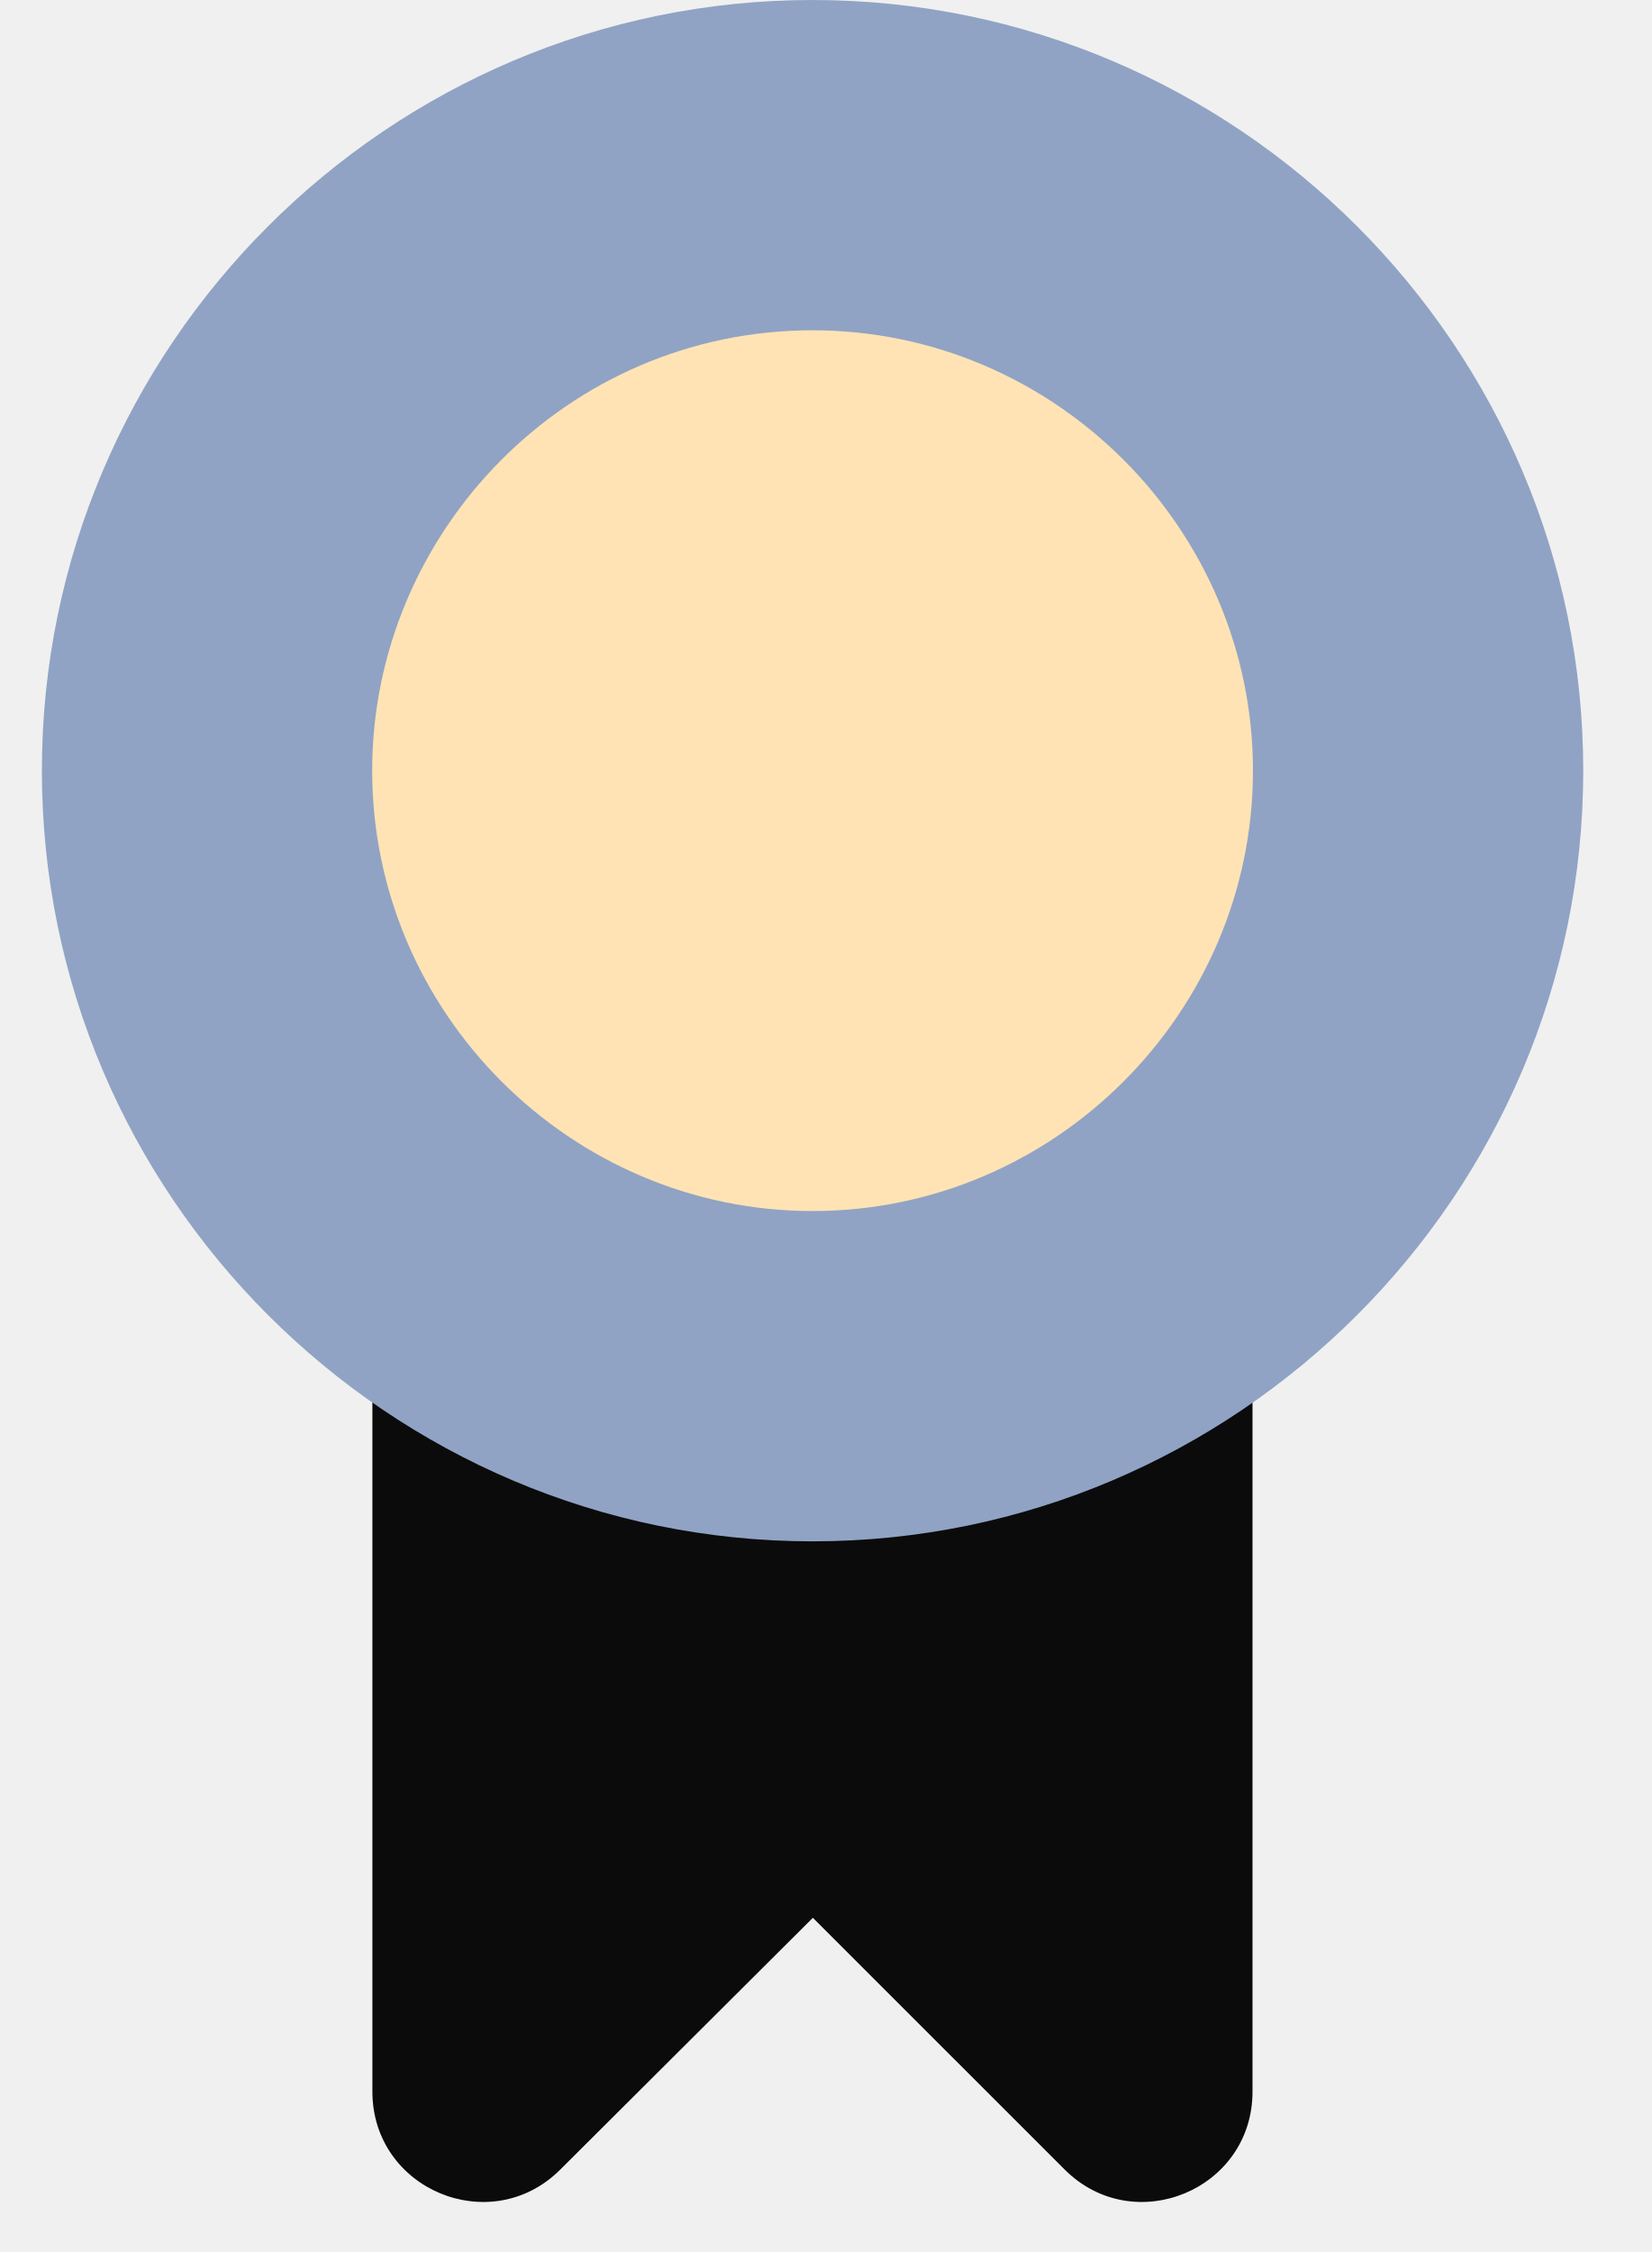
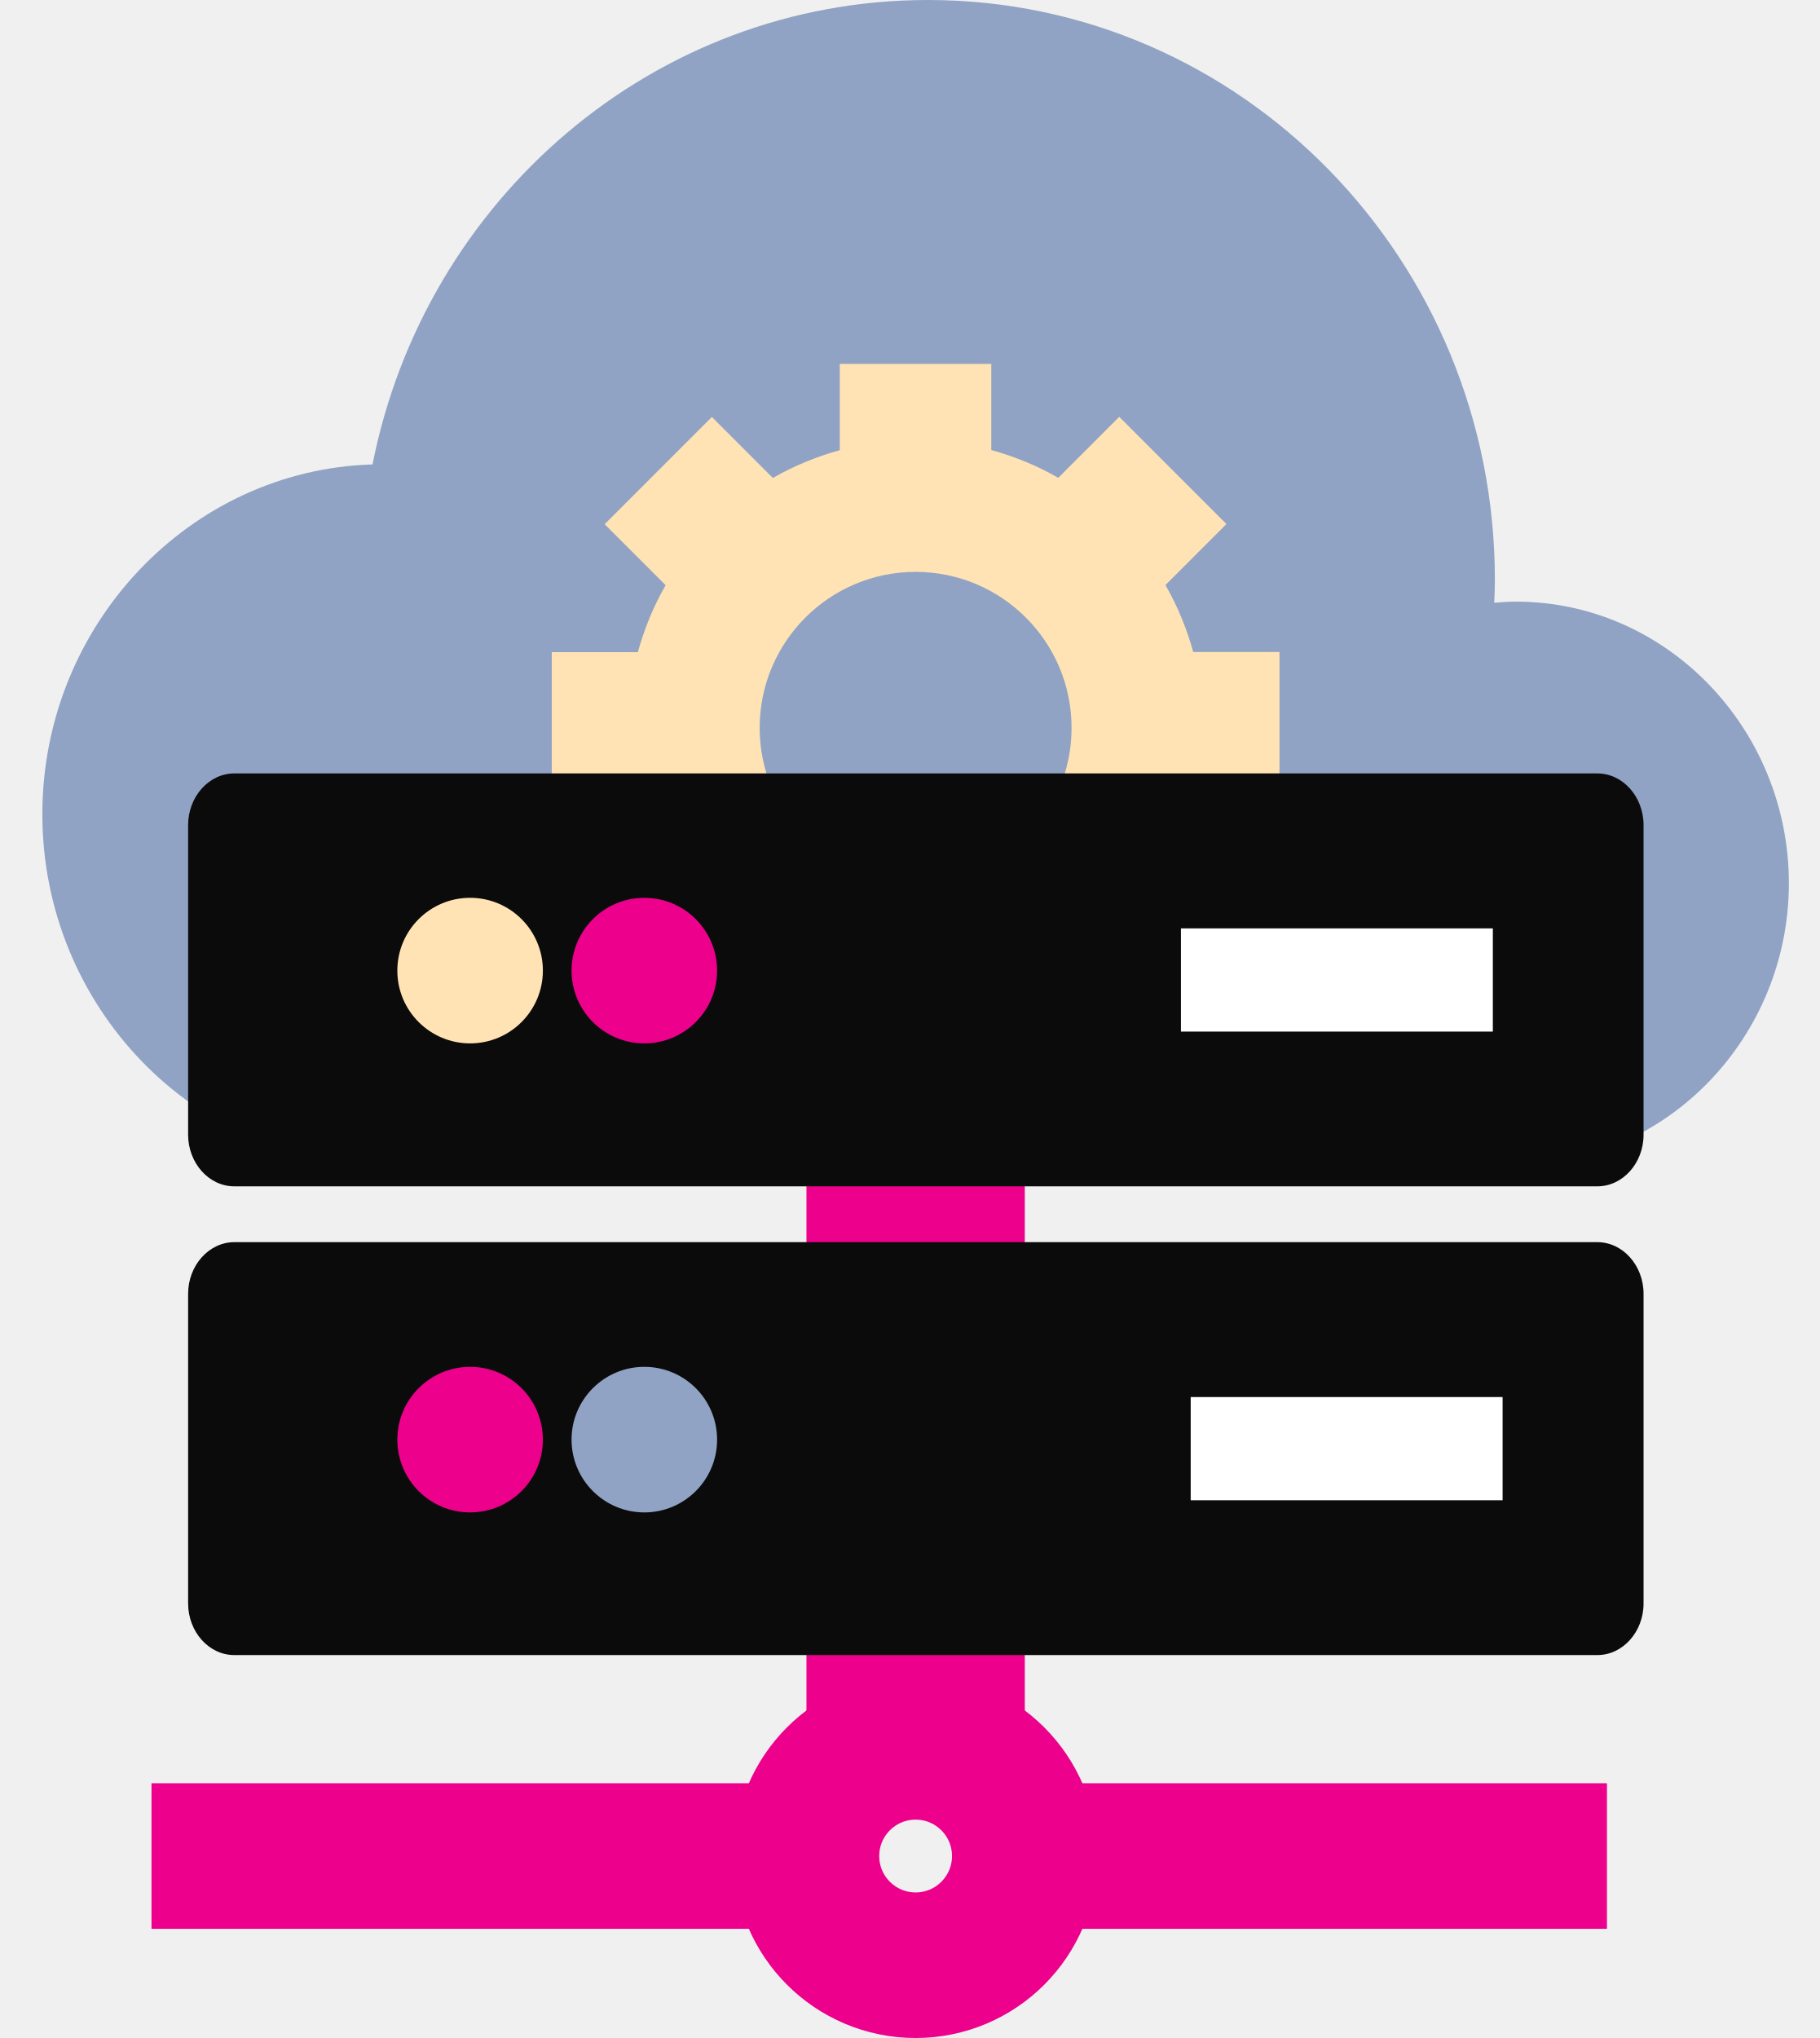
- <svg xmlns="http://www.w3.org/2000/svg" width="22" height="30" viewBox="0 0 22 30">
+ <svg xmlns="http://www.w3.org/2000/svg" width="25" height="28" viewBox="0 0 25 28">
  <g fill="none" fill-rule="evenodd">
-     <g fill-rule="nonzero">
+     <g>
      <g>
        <g>
+           <path stroke="#EC008C" stroke-width="3" d="M12 12L12 24" transform="translate(-20 -518) translate(0 509) translate(20.582 9)" />
          <g>
-             <path fill="#0B0B0B" d="M6.188 16.129c-.81.003-1.465.662-1.462 1.472v10.263c.001 1.305 1.576 1.96 2.501 1.04l3.367-3.356 3.357 3.356c.925.92 2.5.265 2.5-1.04V17.601c.004-.81-.65-1.47-1.461-1.472H6.188z" transform="translate(-30 -475) translate(0 467) translate(30.235 8)" />
-             <path fill="#90A3C4" d="M10.59 0C4.937 0 .323 4.614.323 10.266c0 5.653 4.614 10.267 10.267 10.267s10.267-4.614 10.267-10.267C20.857 4.614 16.243 0 10.59 0z" transform="translate(-30 -475) translate(0 467) translate(30.235 8)" />
-             <path fill="#FFE3B4" d="M4.723 10.266c0 3.223 2.644 5.867 5.867 5.867s5.867-2.644 5.867-5.867c0-3.222-2.644-5.866-5.867-5.866-3.274 0-5.867 2.69-5.867 5.866z" transform="translate(-30 -475) translate(0 467) translate(30.235 8)" />
+             <g fill-rule="nonzero">
+               <path fill="#90A3C4" d="M20.251 8.266c-.102 0-.2.006-.3.015.004-.105.009-.21.009-.314 0-4.4-3.487-7.967-7.79-7.967C8.4 0 5.257 2.74 4.537 6.381 2.019 6.455 0 8.595 0 11.187 0 13.827 2.092 16 4.673 16h15.578C22.321 16 24 14.25 24 12.133c-.002-2.118-1.678-3.867-3.749-3.867z" transform="translate(-20 -518) translate(0 509) translate(20.582 9)" />
+               <path fill="#FFE3B4" d="M17 11.042V8.958h-1.185c-.09-.325-.217-.633-.382-.92l.838-.838-1.473-1.473-.838.838c-.285-.165-.595-.292-.92-.382V5h-2.082v1.185c-.325.09-.633.217-.92.382L9.2 5.729 7.727 7.202l.838.838c-.165.285-.292.595-.382.92H7v2.084h1.185c.09.325.217.633.382.92l-.838.838 1.473 1.473.838-.838c.285.165.595.292.92.382V15h2.084v-1.185c.325-.09.633-.217.92-.382l.838.838 1.473-1.473-.837-.838c.164-.285.291-.595.38-.92H17v.002zm-5 1.1c-1.183 0-2.143-.96-2.143-2.142 0-1.183.96-2.143 2.143-2.143 1.183 0 2.143.96 2.143 2.143 0 1.183-.96 2.143-2.143 2.143z" transform="translate(-20 -518) translate(0 509) translate(20.582 9)" />
+               <g>
+                 <g>
+                   <path fill="#0B0B0B" d="M20 4.964c0 .39-.286.709-.635.709H.635c-.35 0-.635-.32-.635-.71V.71C0 .32.286 0 .635 0h18.73c.35 0 .635.32.635.71v4.254z" transform="translate(-20 -518) translate(0 509) translate(20.582 9) translate(2 10) translate(.003 .626)" />
+                   <g transform="translate(-20 -518) translate(0 509) translate(20.582 9) translate(2 10) translate(.003 .626) translate(3.083 1.883)">
+                     <circle cx=".792" cy=".826" r="1" fill="#FFE3B4" />
+                     <circle cx="3.186" cy=".826" r="1" fill="#EC008C" />
+                     <path fill="#FFF" d="M10.56 0.246H14.846V1.664H10.56z" />
+                   </g>
+                 </g>
+                 <g>
+                   <path fill="#0B0B0B" d="M20 4.964c0 .39-.286.709-.635.709H.635c-.35 0-.635-.32-.635-.71V.71C0 .32.286 0 .635 0h18.73c.35 0 .635.32.635.71v4.254z" transform="translate(-20 -518) translate(0 509) translate(20.582 9) translate(2 10) translate(.003 7.066)" />
+                   <g transform="translate(-20 -518) translate(0 509) translate(20.582 9) translate(2 10) translate(.003 7.066) translate(3.083 1.922)">
+                     <circle cx=".792" cy=".791" r="1" fill="#EC008C" />
+                     <circle cx="3.186" cy=".791" r="1" fill="#90A3C4" />
+                     <path fill="#FFF" d="M10.694 0.206H14.98V1.624H10.694z" />
+                   </g>
+                 </g>
+               </g>
+             </g>
+             <g stroke="#EC008C" stroke-width="2" transform="translate(-20 -518) translate(0 509) translate(20.582 9) translate(2.5 24)">
+               <path stroke-linecap="square" d="M12 1.5L18 1.5M0 1.5L7 1.5" />
+               <circle cx="9.5" cy="1.5" r="1.5" />
+             </g>
          </g>
        </g>
      </g>
    </g>
  </g>
</svg>
